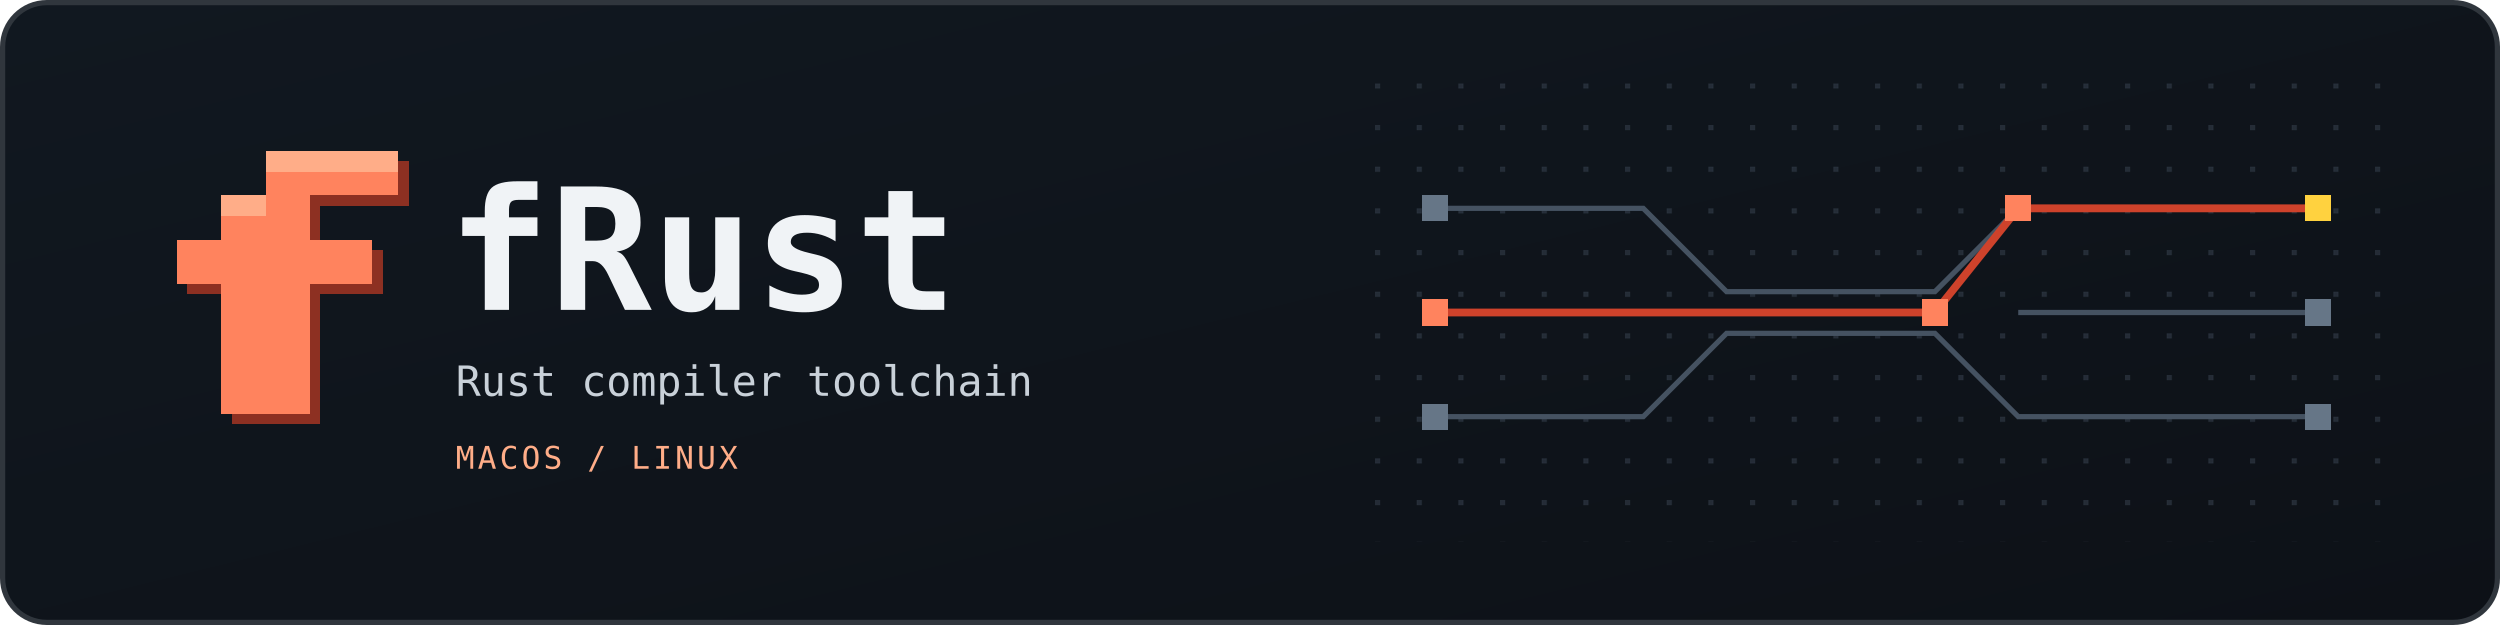
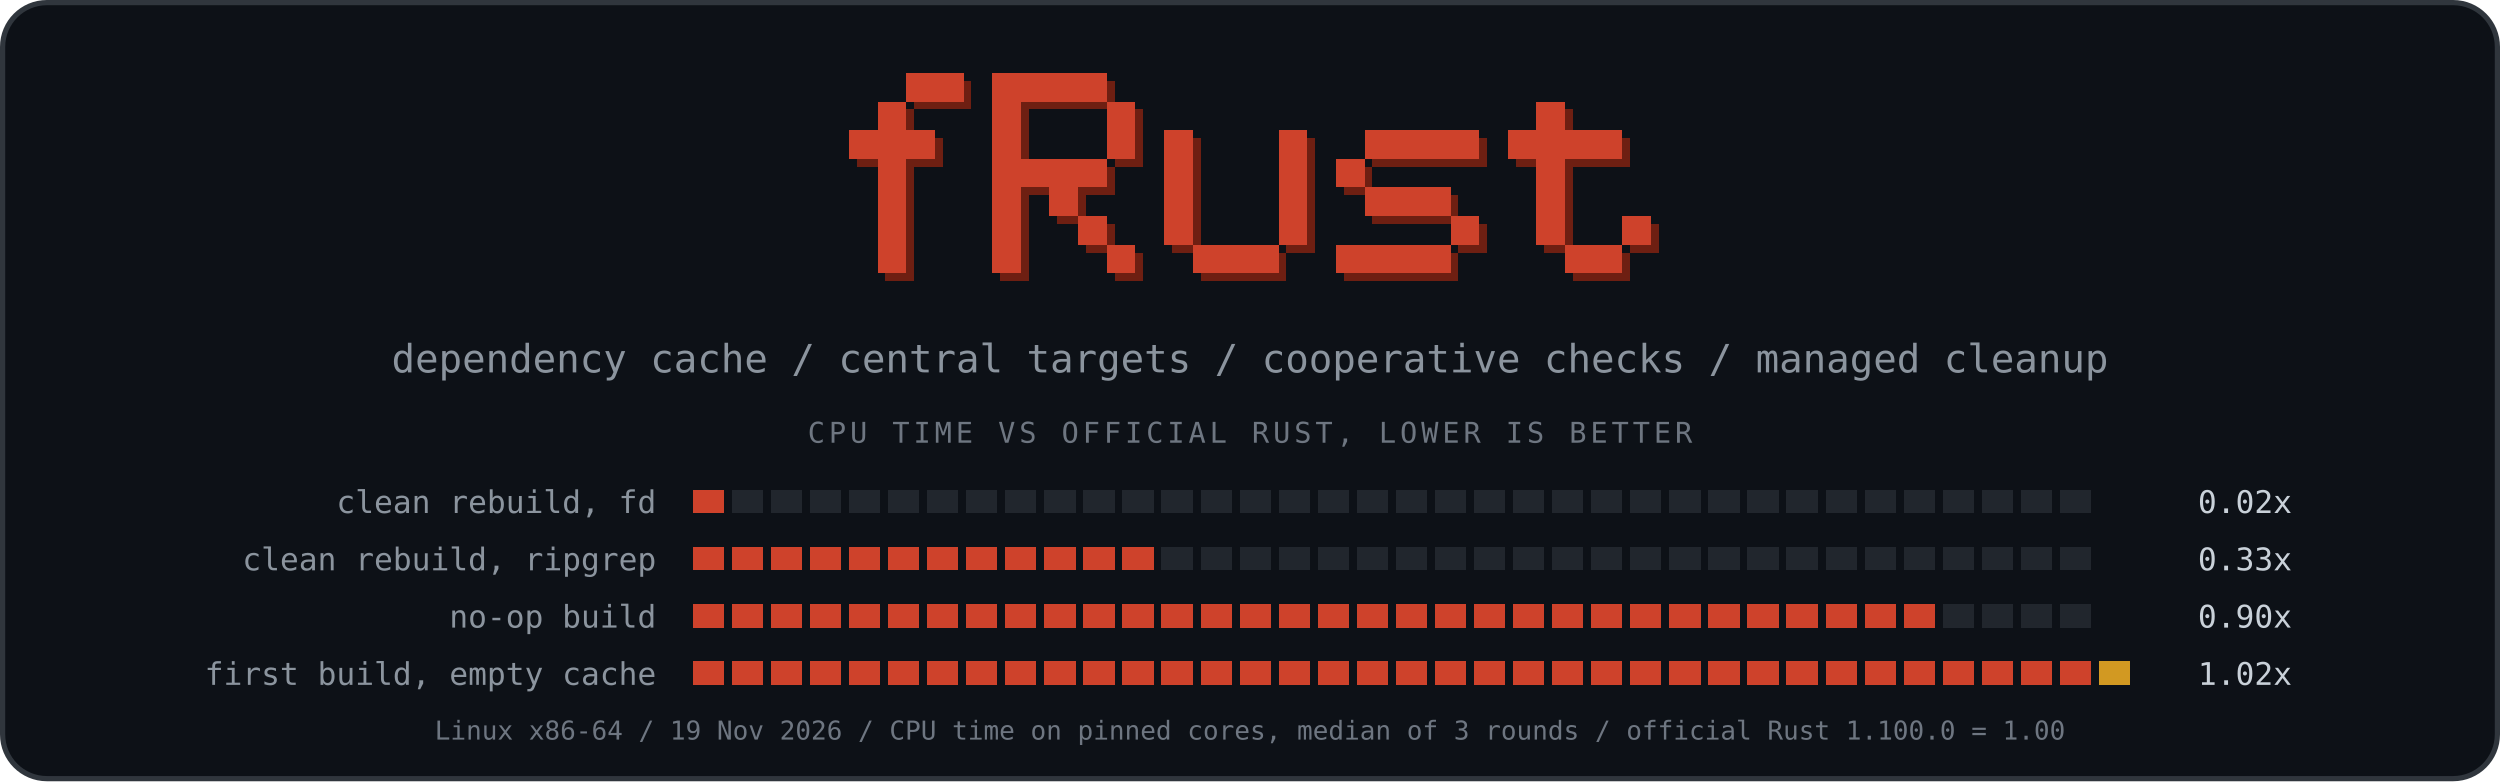
- <svg xmlns="http://www.w3.org/2000/svg" viewBox="0 0 960 240" width="960" height="240" role="img" aria-labelledby="title desc">
-   <defs>
-     <linearGradient id="panel" x2="1" y2="1">
-       <stop stop-color="#111820" />
-       <stop offset="1" stop-color="#0d1117" />
-     </linearGradient>
-     <pattern id="dots" width="16" height="16" patternUnits="userSpaceOnUse">
-       <rect width="2" height="2" fill="#394452" />
-     </pattern>
-   </defs>
-   <rect x="1" y="1" width="958" height="238" rx="17" fill="url(#panel)" stroke="#30363d" stroke-width="2" />
-   <path d="M522 32h405v176H522z" fill="url(#dots)" opacity=".5" />
-   <path d="M551 80h80l32 32h80l32-32h115M551 160h80l32-32h80l32 32h115M775 120h115" fill="none" stroke="#455261" stroke-width="2" />
-   <path d="M551 120h192l32-40h115" fill="none" stroke="#ce422b" stroke-width="3" />
+ <svg xmlns="http://www.w3.org/2000/svg" viewBox="0 0 960 300" width="960" height="300" role="img" aria-labelledby="title desc">
+   <rect x="1" y="1" width="958" height="298" rx="17" fill="#0d1117" stroke="#30363d" stroke-width="2" />
  <g shape-rendering="crispEdges">
-     <path d="M85 75h17V58h51v17h-34v17h24v17h-24v50H85v-50H68V92h17z" fill="#8d3022" transform="translate(4 4)" />
-     <path d="M85 75h17V58h51v17h-34v17h24v17h-24v50H85v-50H68V92h17z" fill="#ff835e" />
-     <path d="M85 75h17V58h51v8h-51v17H85z" fill="#ffad88" />
-     <path d="M546 115h10v10h-10zM738 115h10v10h-10zM770 75h10v10h-10z" fill="#ff835e" />
-     <path d="M885 75h10v10h-10z" fill="#ffd23f" />
-     <path d="M546 75h10v10h-10zM546 155h10v10h-10zM885 115h10v10h-10zM885 155h10v10h-10z" fill="#667687" />
+     <g fill="#6e1f12">
+       <rect x="351" y="31" width="11" height="11" />
+       <rect x="362" y="31" width="11" height="11" />
+       <rect x="340" y="42" width="11" height="11" />
+       <rect x="329" y="53" width="11" height="11" />
+       <rect x="340" y="53" width="11" height="11" />
+       <rect x="351" y="53" width="11" height="11" />
+       <rect x="340" y="64" width="11" height="11" />
+       <rect x="340" y="75" width="11" height="11" />
+       <rect x="340" y="86" width="11" height="11" />
+       <rect x="340" y="97" width="11" height="11" />
+       <rect x="384" y="31" width="11" height="11" />
+       <rect x="395" y="31" width="11" height="11" />
+       <rect x="406" y="31" width="11" height="11" />
+       <rect x="417" y="31" width="11" height="11" />
+       <rect x="384" y="42" width="11" height="11" />
+       <rect x="428" y="42" width="11" height="11" />
+       <rect x="384" y="53" width="11" height="11" />
+       <rect x="428" y="53" width="11" height="11" />
+       <rect x="384" y="64" width="11" height="11" />
+       <rect x="395" y="64" width="11" height="11" />
+       <rect x="406" y="64" width="11" height="11" />
+       <rect x="417" y="64" width="11" height="11" />
+       <rect x="384" y="75" width="11" height="11" />
+       <rect x="406" y="75" width="11" height="11" />
+       <rect x="384" y="86" width="11" height="11" />
+       <rect x="417" y="86" width="11" height="11" />
+       <rect x="384" y="97" width="11" height="11" />
+       <rect x="428" y="97" width="11" height="11" />
+       <rect x="450" y="53" width="11" height="11" />
+       <rect x="494" y="53" width="11" height="11" />
+       <rect x="450" y="64" width="11" height="11" />
+       <rect x="494" y="64" width="11" height="11" />
+       <rect x="450" y="75" width="11" height="11" />
+       <rect x="494" y="75" width="11" height="11" />
+       <rect x="450" y="86" width="11" height="11" />
+       <rect x="494" y="86" width="11" height="11" />
+       <rect x="461" y="97" width="11" height="11" />
+       <rect x="472" y="97" width="11" height="11" />
+       <rect x="483" y="97" width="11" height="11" />
+       <rect x="527" y="53" width="11" height="11" />
+       <rect x="538" y="53" width="11" height="11" />
+       <rect x="549" y="53" width="11" height="11" />
+       <rect x="560" y="53" width="11" height="11" />
+       <rect x="516" y="64" width="11" height="11" />
+       <rect x="527" y="75" width="11" height="11" />
+       <rect x="538" y="75" width="11" height="11" />
+       <rect x="549" y="75" width="11" height="11" />
+       <rect x="560" y="86" width="11" height="11" />
+       <rect x="516" y="97" width="11" height="11" />
+       <rect x="527" y="97" width="11" height="11" />
+       <rect x="538" y="97" width="11" height="11" />
+       <rect x="549" y="97" width="11" height="11" />
+       <rect x="593" y="42" width="11" height="11" />
+       <rect x="582" y="53" width="11" height="11" />
+       <rect x="593" y="53" width="11" height="11" />
+       <rect x="604" y="53" width="11" height="11" />
+       <rect x="615" y="53" width="11" height="11" />
+       <rect x="593" y="64" width="11" height="11" />
+       <rect x="593" y="75" width="11" height="11" />
+       <rect x="593" y="86" width="11" height="11" />
+       <rect x="626" y="86" width="11" height="11" />
+       <rect x="604" y="97" width="11" height="11" />
+       <rect x="615" y="97" width="11" height="11" />
+     </g>
+     <g fill="#ce422b">
+       <rect x="348" y="28" width="11" height="11" />
+       <rect x="359" y="28" width="11" height="11" />
+       <rect x="337" y="39" width="11" height="11" />
+       <rect x="326" y="50" width="11" height="11" />
+       <rect x="337" y="50" width="11" height="11" />
+       <rect x="348" y="50" width="11" height="11" />
+       <rect x="337" y="61" width="11" height="11" />
+       <rect x="337" y="72" width="11" height="11" />
+       <rect x="337" y="83" width="11" height="11" />
+       <rect x="337" y="94" width="11" height="11" />
+       <rect x="381" y="28" width="11" height="11" />
+       <rect x="392" y="28" width="11" height="11" />
+       <rect x="403" y="28" width="11" height="11" />
+       <rect x="414" y="28" width="11" height="11" />
+       <rect x="381" y="39" width="11" height="11" />
+       <rect x="425" y="39" width="11" height="11" />
+       <rect x="381" y="50" width="11" height="11" />
+       <rect x="425" y="50" width="11" height="11" />
+       <rect x="381" y="61" width="11" height="11" />
+       <rect x="392" y="61" width="11" height="11" />
+       <rect x="403" y="61" width="11" height="11" />
+       <rect x="414" y="61" width="11" height="11" />
+       <rect x="381" y="72" width="11" height="11" />
+       <rect x="403" y="72" width="11" height="11" />
+       <rect x="381" y="83" width="11" height="11" />
+       <rect x="414" y="83" width="11" height="11" />
+       <rect x="381" y="94" width="11" height="11" />
+       <rect x="425" y="94" width="11" height="11" />
+       <rect x="447" y="50" width="11" height="11" />
+       <rect x="491" y="50" width="11" height="11" />
+       <rect x="447" y="61" width="11" height="11" />
+       <rect x="491" y="61" width="11" height="11" />
+       <rect x="447" y="72" width="11" height="11" />
+       <rect x="491" y="72" width="11" height="11" />
+       <rect x="447" y="83" width="11" height="11" />
+       <rect x="491" y="83" width="11" height="11" />
+       <rect x="458" y="94" width="11" height="11" />
+       <rect x="469" y="94" width="11" height="11" />
+       <rect x="480" y="94" width="11" height="11" />
+       <rect x="524" y="50" width="11" height="11" />
+       <rect x="535" y="50" width="11" height="11" />
+       <rect x="546" y="50" width="11" height="11" />
+       <rect x="557" y="50" width="11" height="11" />
+       <rect x="513" y="61" width="11" height="11" />
+       <rect x="524" y="72" width="11" height="11" />
+       <rect x="535" y="72" width="11" height="11" />
+       <rect x="546" y="72" width="11" height="11" />
+       <rect x="557" y="83" width="11" height="11" />
+       <rect x="513" y="94" width="11" height="11" />
+       <rect x="524" y="94" width="11" height="11" />
+       <rect x="535" y="94" width="11" height="11" />
+       <rect x="546" y="94" width="11" height="11" />
+       <rect x="590" y="39" width="11" height="11" />
+       <rect x="579" y="50" width="11" height="11" />
+       <rect x="590" y="50" width="11" height="11" />
+       <rect x="601" y="50" width="11" height="11" />
+       <rect x="612" y="50" width="11" height="11" />
+       <rect x="590" y="61" width="11" height="11" />
+       <rect x="590" y="72" width="11" height="11" />
+       <rect x="590" y="83" width="11" height="11" />
+       <rect x="623" y="83" width="11" height="11" />
+       <rect x="601" y="94" width="11" height="11" />
+       <rect x="612" y="94" width="11" height="11" />
+     </g>
  </g>
  <g font-family="ui-monospace,SFMono-Regular,Menlo,Consolas,monospace">
-     <text x="172" y="119" font-size="65" font-weight="700" fill="#f0f3f6">fRust</text>
-     <text x="175" y="152" font-size="16" fill="#c9d1d9">Rust compiler toolchain</text>
-     <text x="175" y="180" font-size="12" fill="#ffad88" letter-spacing="1.2">MACOS / LINUX</text>
+     <text x="480" y="143" text-anchor="middle" font-size="15" fill="#8b949e">dependency cache / central targets / cooperative checks / managed cleanup</text>
+     <text x="480" y="170" text-anchor="middle" font-size="11" letter-spacing="1.5" fill="#6e7681">CPU TIME VS OFFICIAL RUST, LOWER IS BETTER</text>
+     <text x="252" y="197" text-anchor="end" font-size="12" fill="#8b949e">clean rebuild, fd</text>
+     <g shape-rendering="crispEdges">
+       <rect x="266" y="188" width="12" height="9" fill="#21262d" />
+       <rect x="281" y="188" width="12" height="9" fill="#21262d" />
+       <rect x="296" y="188" width="12" height="9" fill="#21262d" />
+       <rect x="311" y="188" width="12" height="9" fill="#21262d" />
+       <rect x="326" y="188" width="12" height="9" fill="#21262d" />
+       <rect x="341" y="188" width="12" height="9" fill="#21262d" />
+       <rect x="356" y="188" width="12" height="9" fill="#21262d" />
+       <rect x="371" y="188" width="12" height="9" fill="#21262d" />
+       <rect x="386" y="188" width="12" height="9" fill="#21262d" />
+       <rect x="401" y="188" width="12" height="9" fill="#21262d" />
+       <rect x="416" y="188" width="12" height="9" fill="#21262d" />
+       <rect x="431" y="188" width="12" height="9" fill="#21262d" />
+       <rect x="446" y="188" width="12" height="9" fill="#21262d" />
+       <rect x="461" y="188" width="12" height="9" fill="#21262d" />
+       <rect x="476" y="188" width="12" height="9" fill="#21262d" />
+       <rect x="491" y="188" width="12" height="9" fill="#21262d" />
+       <rect x="506" y="188" width="12" height="9" fill="#21262d" />
+       <rect x="521" y="188" width="12" height="9" fill="#21262d" />
+       <rect x="536" y="188" width="12" height="9" fill="#21262d" />
+       <rect x="551" y="188" width="12" height="9" fill="#21262d" />
+       <rect x="566" y="188" width="12" height="9" fill="#21262d" />
+       <rect x="581" y="188" width="12" height="9" fill="#21262d" />
+       <rect x="596" y="188" width="12" height="9" fill="#21262d" />
+       <rect x="611" y="188" width="12" height="9" fill="#21262d" />
+       <rect x="626" y="188" width="12" height="9" fill="#21262d" />
+       <rect x="641" y="188" width="12" height="9" fill="#21262d" />
+       <rect x="656" y="188" width="12" height="9" fill="#21262d" />
+       <rect x="671" y="188" width="12" height="9" fill="#21262d" />
+       <rect x="686" y="188" width="12" height="9" fill="#21262d" />
+       <rect x="701" y="188" width="12" height="9" fill="#21262d" />
+       <rect x="716" y="188" width="12" height="9" fill="#21262d" />
+       <rect x="731" y="188" width="12" height="9" fill="#21262d" />
+       <rect x="746" y="188" width="12" height="9" fill="#21262d" />
+       <rect x="761" y="188" width="12" height="9" fill="#21262d" />
+       <rect x="776" y="188" width="12" height="9" fill="#21262d" />
+       <rect x="791" y="188" width="12" height="9" fill="#21262d" />
+       <rect x="266" y="188" width="12" height="9" fill="#ce422b" />
+     </g>
+     <text x="844" y="197" font-size="12" fill="#c9d1d9">0.02x</text>
+     <text x="252" y="219" text-anchor="end" font-size="12" fill="#8b949e">clean rebuild, ripgrep</text>
+     <g shape-rendering="crispEdges">
+       <rect x="266" y="210" width="12" height="9" fill="#21262d" />
+       <rect x="281" y="210" width="12" height="9" fill="#21262d" />
+       <rect x="296" y="210" width="12" height="9" fill="#21262d" />
+       <rect x="311" y="210" width="12" height="9" fill="#21262d" />
+       <rect x="326" y="210" width="12" height="9" fill="#21262d" />
+       <rect x="341" y="210" width="12" height="9" fill="#21262d" />
+       <rect x="356" y="210" width="12" height="9" fill="#21262d" />
+       <rect x="371" y="210" width="12" height="9" fill="#21262d" />
+       <rect x="386" y="210" width="12" height="9" fill="#21262d" />
+       <rect x="401" y="210" width="12" height="9" fill="#21262d" />
+       <rect x="416" y="210" width="12" height="9" fill="#21262d" />
+       <rect x="431" y="210" width="12" height="9" fill="#21262d" />
+       <rect x="446" y="210" width="12" height="9" fill="#21262d" />
+       <rect x="461" y="210" width="12" height="9" fill="#21262d" />
+       <rect x="476" y="210" width="12" height="9" fill="#21262d" />
+       <rect x="491" y="210" width="12" height="9" fill="#21262d" />
+       <rect x="506" y="210" width="12" height="9" fill="#21262d" />
+       <rect x="521" y="210" width="12" height="9" fill="#21262d" />
+       <rect x="536" y="210" width="12" height="9" fill="#21262d" />
+       <rect x="551" y="210" width="12" height="9" fill="#21262d" />
+       <rect x="566" y="210" width="12" height="9" fill="#21262d" />
+       <rect x="581" y="210" width="12" height="9" fill="#21262d" />
+       <rect x="596" y="210" width="12" height="9" fill="#21262d" />
+       <rect x="611" y="210" width="12" height="9" fill="#21262d" />
+       <rect x="626" y="210" width="12" height="9" fill="#21262d" />
+       <rect x="641" y="210" width="12" height="9" fill="#21262d" />
+       <rect x="656" y="210" width="12" height="9" fill="#21262d" />
+       <rect x="671" y="210" width="12" height="9" fill="#21262d" />
+       <rect x="686" y="210" width="12" height="9" fill="#21262d" />
+       <rect x="701" y="210" width="12" height="9" fill="#21262d" />
+       <rect x="716" y="210" width="12" height="9" fill="#21262d" />
+       <rect x="731" y="210" width="12" height="9" fill="#21262d" />
+       <rect x="746" y="210" width="12" height="9" fill="#21262d" />
+       <rect x="761" y="210" width="12" height="9" fill="#21262d" />
+       <rect x="776" y="210" width="12" height="9" fill="#21262d" />
+       <rect x="791" y="210" width="12" height="9" fill="#21262d" />
+       <rect x="266" y="210" width="12" height="9" fill="#ce422b" />
+       <rect x="281" y="210" width="12" height="9" fill="#ce422b" />
+       <rect x="296" y="210" width="12" height="9" fill="#ce422b" />
+       <rect x="311" y="210" width="12" height="9" fill="#ce422b" />
+       <rect x="326" y="210" width="12" height="9" fill="#ce422b" />
+       <rect x="341" y="210" width="12" height="9" fill="#ce422b" />
+       <rect x="356" y="210" width="12" height="9" fill="#ce422b" />
+       <rect x="371" y="210" width="12" height="9" fill="#ce422b" />
+       <rect x="386" y="210" width="12" height="9" fill="#ce422b" />
+       <rect x="401" y="210" width="12" height="9" fill="#ce422b" />
+       <rect x="416" y="210" width="12" height="9" fill="#ce422b" />
+       <rect x="431" y="210" width="12" height="9" fill="#ce422b" />
+     </g>
+     <text x="844" y="219" font-size="12" fill="#c9d1d9">0.33x</text>
+     <text x="252" y="241" text-anchor="end" font-size="12" fill="#8b949e">no-op build</text>
+     <g shape-rendering="crispEdges">
+       <rect x="266" y="232" width="12" height="9" fill="#21262d" />
+       <rect x="281" y="232" width="12" height="9" fill="#21262d" />
+       <rect x="296" y="232" width="12" height="9" fill="#21262d" />
+       <rect x="311" y="232" width="12" height="9" fill="#21262d" />
+       <rect x="326" y="232" width="12" height="9" fill="#21262d" />
+       <rect x="341" y="232" width="12" height="9" fill="#21262d" />
+       <rect x="356" y="232" width="12" height="9" fill="#21262d" />
+       <rect x="371" y="232" width="12" height="9" fill="#21262d" />
+       <rect x="386" y="232" width="12" height="9" fill="#21262d" />
+       <rect x="401" y="232" width="12" height="9" fill="#21262d" />
+       <rect x="416" y="232" width="12" height="9" fill="#21262d" />
+       <rect x="431" y="232" width="12" height="9" fill="#21262d" />
+       <rect x="446" y="232" width="12" height="9" fill="#21262d" />
+       <rect x="461" y="232" width="12" height="9" fill="#21262d" />
+       <rect x="476" y="232" width="12" height="9" fill="#21262d" />
+       <rect x="491" y="232" width="12" height="9" fill="#21262d" />
+       <rect x="506" y="232" width="12" height="9" fill="#21262d" />
+       <rect x="521" y="232" width="12" height="9" fill="#21262d" />
+       <rect x="536" y="232" width="12" height="9" fill="#21262d" />
+       <rect x="551" y="232" width="12" height="9" fill="#21262d" />
+       <rect x="566" y="232" width="12" height="9" fill="#21262d" />
+       <rect x="581" y="232" width="12" height="9" fill="#21262d" />
+       <rect x="596" y="232" width="12" height="9" fill="#21262d" />
+       <rect x="611" y="232" width="12" height="9" fill="#21262d" />
+       <rect x="626" y="232" width="12" height="9" fill="#21262d" />
+       <rect x="641" y="232" width="12" height="9" fill="#21262d" />
+       <rect x="656" y="232" width="12" height="9" fill="#21262d" />
+       <rect x="671" y="232" width="12" height="9" fill="#21262d" />
+       <rect x="686" y="232" width="12" height="9" fill="#21262d" />
+       <rect x="701" y="232" width="12" height="9" fill="#21262d" />
+       <rect x="716" y="232" width="12" height="9" fill="#21262d" />
+       <rect x="731" y="232" width="12" height="9" fill="#21262d" />
+       <rect x="746" y="232" width="12" height="9" fill="#21262d" />
+       <rect x="761" y="232" width="12" height="9" fill="#21262d" />
+       <rect x="776" y="232" width="12" height="9" fill="#21262d" />
+       <rect x="791" y="232" width="12" height="9" fill="#21262d" />
+       <rect x="266" y="232" width="12" height="9" fill="#ce422b" />
+       <rect x="281" y="232" width="12" height="9" fill="#ce422b" />
+       <rect x="296" y="232" width="12" height="9" fill="#ce422b" />
+       <rect x="311" y="232" width="12" height="9" fill="#ce422b" />
+       <rect x="326" y="232" width="12" height="9" fill="#ce422b" />
+       <rect x="341" y="232" width="12" height="9" fill="#ce422b" />
+       <rect x="356" y="232" width="12" height="9" fill="#ce422b" />
+       <rect x="371" y="232" width="12" height="9" fill="#ce422b" />
+       <rect x="386" y="232" width="12" height="9" fill="#ce422b" />
+       <rect x="401" y="232" width="12" height="9" fill="#ce422b" />
+       <rect x="416" y="232" width="12" height="9" fill="#ce422b" />
+       <rect x="431" y="232" width="12" height="9" fill="#ce422b" />
+       <rect x="446" y="232" width="12" height="9" fill="#ce422b" />
+       <rect x="461" y="232" width="12" height="9" fill="#ce422b" />
+       <rect x="476" y="232" width="12" height="9" fill="#ce422b" />
+       <rect x="491" y="232" width="12" height="9" fill="#ce422b" />
+       <rect x="506" y="232" width="12" height="9" fill="#ce422b" />
+       <rect x="521" y="232" width="12" height="9" fill="#ce422b" />
+       <rect x="536" y="232" width="12" height="9" fill="#ce422b" />
+       <rect x="551" y="232" width="12" height="9" fill="#ce422b" />
+       <rect x="566" y="232" width="12" height="9" fill="#ce422b" />
+       <rect x="581" y="232" width="12" height="9" fill="#ce422b" />
+       <rect x="596" y="232" width="12" height="9" fill="#ce422b" />
+       <rect x="611" y="232" width="12" height="9" fill="#ce422b" />
+       <rect x="626" y="232" width="12" height="9" fill="#ce422b" />
+       <rect x="641" y="232" width="12" height="9" fill="#ce422b" />
+       <rect x="656" y="232" width="12" height="9" fill="#ce422b" />
+       <rect x="671" y="232" width="12" height="9" fill="#ce422b" />
+       <rect x="686" y="232" width="12" height="9" fill="#ce422b" />
+       <rect x="701" y="232" width="12" height="9" fill="#ce422b" />
+       <rect x="716" y="232" width="12" height="9" fill="#ce422b" />
+       <rect x="731" y="232" width="12" height="9" fill="#ce422b" />
+     </g>
+     <text x="844" y="241" font-size="12" fill="#c9d1d9">0.90x</text>
+     <text x="252" y="263" text-anchor="end" font-size="12" fill="#8b949e">first build, empty cache</text>
+     <g shape-rendering="crispEdges">
+       <rect x="266" y="254" width="12" height="9" fill="#21262d" />
+       <rect x="281" y="254" width="12" height="9" fill="#21262d" />
+       <rect x="296" y="254" width="12" height="9" fill="#21262d" />
+       <rect x="311" y="254" width="12" height="9" fill="#21262d" />
+       <rect x="326" y="254" width="12" height="9" fill="#21262d" />
+       <rect x="341" y="254" width="12" height="9" fill="#21262d" />
+       <rect x="356" y="254" width="12" height="9" fill="#21262d" />
+       <rect x="371" y="254" width="12" height="9" fill="#21262d" />
+       <rect x="386" y="254" width="12" height="9" fill="#21262d" />
+       <rect x="401" y="254" width="12" height="9" fill="#21262d" />
+       <rect x="416" y="254" width="12" height="9" fill="#21262d" />
+       <rect x="431" y="254" width="12" height="9" fill="#21262d" />
+       <rect x="446" y="254" width="12" height="9" fill="#21262d" />
+       <rect x="461" y="254" width="12" height="9" fill="#21262d" />
+       <rect x="476" y="254" width="12" height="9" fill="#21262d" />
+       <rect x="491" y="254" width="12" height="9" fill="#21262d" />
+       <rect x="506" y="254" width="12" height="9" fill="#21262d" />
+       <rect x="521" y="254" width="12" height="9" fill="#21262d" />
+       <rect x="536" y="254" width="12" height="9" fill="#21262d" />
+       <rect x="551" y="254" width="12" height="9" fill="#21262d" />
+       <rect x="566" y="254" width="12" height="9" fill="#21262d" />
+       <rect x="581" y="254" width="12" height="9" fill="#21262d" />
+       <rect x="596" y="254" width="12" height="9" fill="#21262d" />
+       <rect x="611" y="254" width="12" height="9" fill="#21262d" />
+       <rect x="626" y="254" width="12" height="9" fill="#21262d" />
+       <rect x="641" y="254" width="12" height="9" fill="#21262d" />
+       <rect x="656" y="254" width="12" height="9" fill="#21262d" />
+       <rect x="671" y="254" width="12" height="9" fill="#21262d" />
+       <rect x="686" y="254" width="12" height="9" fill="#21262d" />
+       <rect x="701" y="254" width="12" height="9" fill="#21262d" />
+       <rect x="716" y="254" width="12" height="9" fill="#21262d" />
+       <rect x="731" y="254" width="12" height="9" fill="#21262d" />
+       <rect x="746" y="254" width="12" height="9" fill="#21262d" />
+       <rect x="761" y="254" width="12" height="9" fill="#21262d" />
+       <rect x="776" y="254" width="12" height="9" fill="#21262d" />
+       <rect x="791" y="254" width="12" height="9" fill="#21262d" />
+       <rect x="266" y="254" width="12" height="9" fill="#ce422b" />
+       <rect x="281" y="254" width="12" height="9" fill="#ce422b" />
+       <rect x="296" y="254" width="12" height="9" fill="#ce422b" />
+       <rect x="311" y="254" width="12" height="9" fill="#ce422b" />
+       <rect x="326" y="254" width="12" height="9" fill="#ce422b" />
+       <rect x="341" y="254" width="12" height="9" fill="#ce422b" />
+       <rect x="356" y="254" width="12" height="9" fill="#ce422b" />
+       <rect x="371" y="254" width="12" height="9" fill="#ce422b" />
+       <rect x="386" y="254" width="12" height="9" fill="#ce422b" />
+       <rect x="401" y="254" width="12" height="9" fill="#ce422b" />
+       <rect x="416" y="254" width="12" height="9" fill="#ce422b" />
+       <rect x="431" y="254" width="12" height="9" fill="#ce422b" />
+       <rect x="446" y="254" width="12" height="9" fill="#ce422b" />
+       <rect x="461" y="254" width="12" height="9" fill="#ce422b" />
+       <rect x="476" y="254" width="12" height="9" fill="#ce422b" />
+       <rect x="491" y="254" width="12" height="9" fill="#ce422b" />
+       <rect x="506" y="254" width="12" height="9" fill="#ce422b" />
+       <rect x="521" y="254" width="12" height="9" fill="#ce422b" />
+       <rect x="536" y="254" width="12" height="9" fill="#ce422b" />
+       <rect x="551" y="254" width="12" height="9" fill="#ce422b" />
+       <rect x="566" y="254" width="12" height="9" fill="#ce422b" />
+       <rect x="581" y="254" width="12" height="9" fill="#ce422b" />
+       <rect x="596" y="254" width="12" height="9" fill="#ce422b" />
+       <rect x="611" y="254" width="12" height="9" fill="#ce422b" />
+       <rect x="626" y="254" width="12" height="9" fill="#ce422b" />
+       <rect x="641" y="254" width="12" height="9" fill="#ce422b" />
+       <rect x="656" y="254" width="12" height="9" fill="#ce422b" />
+       <rect x="671" y="254" width="12" height="9" fill="#ce422b" />
+       <rect x="686" y="254" width="12" height="9" fill="#ce422b" />
+       <rect x="701" y="254" width="12" height="9" fill="#ce422b" />
+       <rect x="716" y="254" width="12" height="9" fill="#ce422b" />
+       <rect x="731" y="254" width="12" height="9" fill="#ce422b" />
+       <rect x="746" y="254" width="12" height="9" fill="#ce422b" />
+       <rect x="761" y="254" width="12" height="9" fill="#ce422b" />
+       <rect x="776" y="254" width="12" height="9" fill="#ce422b" />
+       <rect x="791" y="254" width="12" height="9" fill="#ce422b" />
+       <rect x="806" y="254" width="12" height="9" fill="#d29922" />
+     </g>
+     <text x="844" y="263" font-size="12" fill="#c9d1d9">1.02x</text>
+     <text x="480" y="284" text-anchor="middle" font-size="10" fill="#6e7681">Linux x86-64 / 19 Nov 2026 / CPU time on pinned cores, median of 3 rounds / official Rust 1.100.0 = 1.00</text>
  </g>
</svg>
